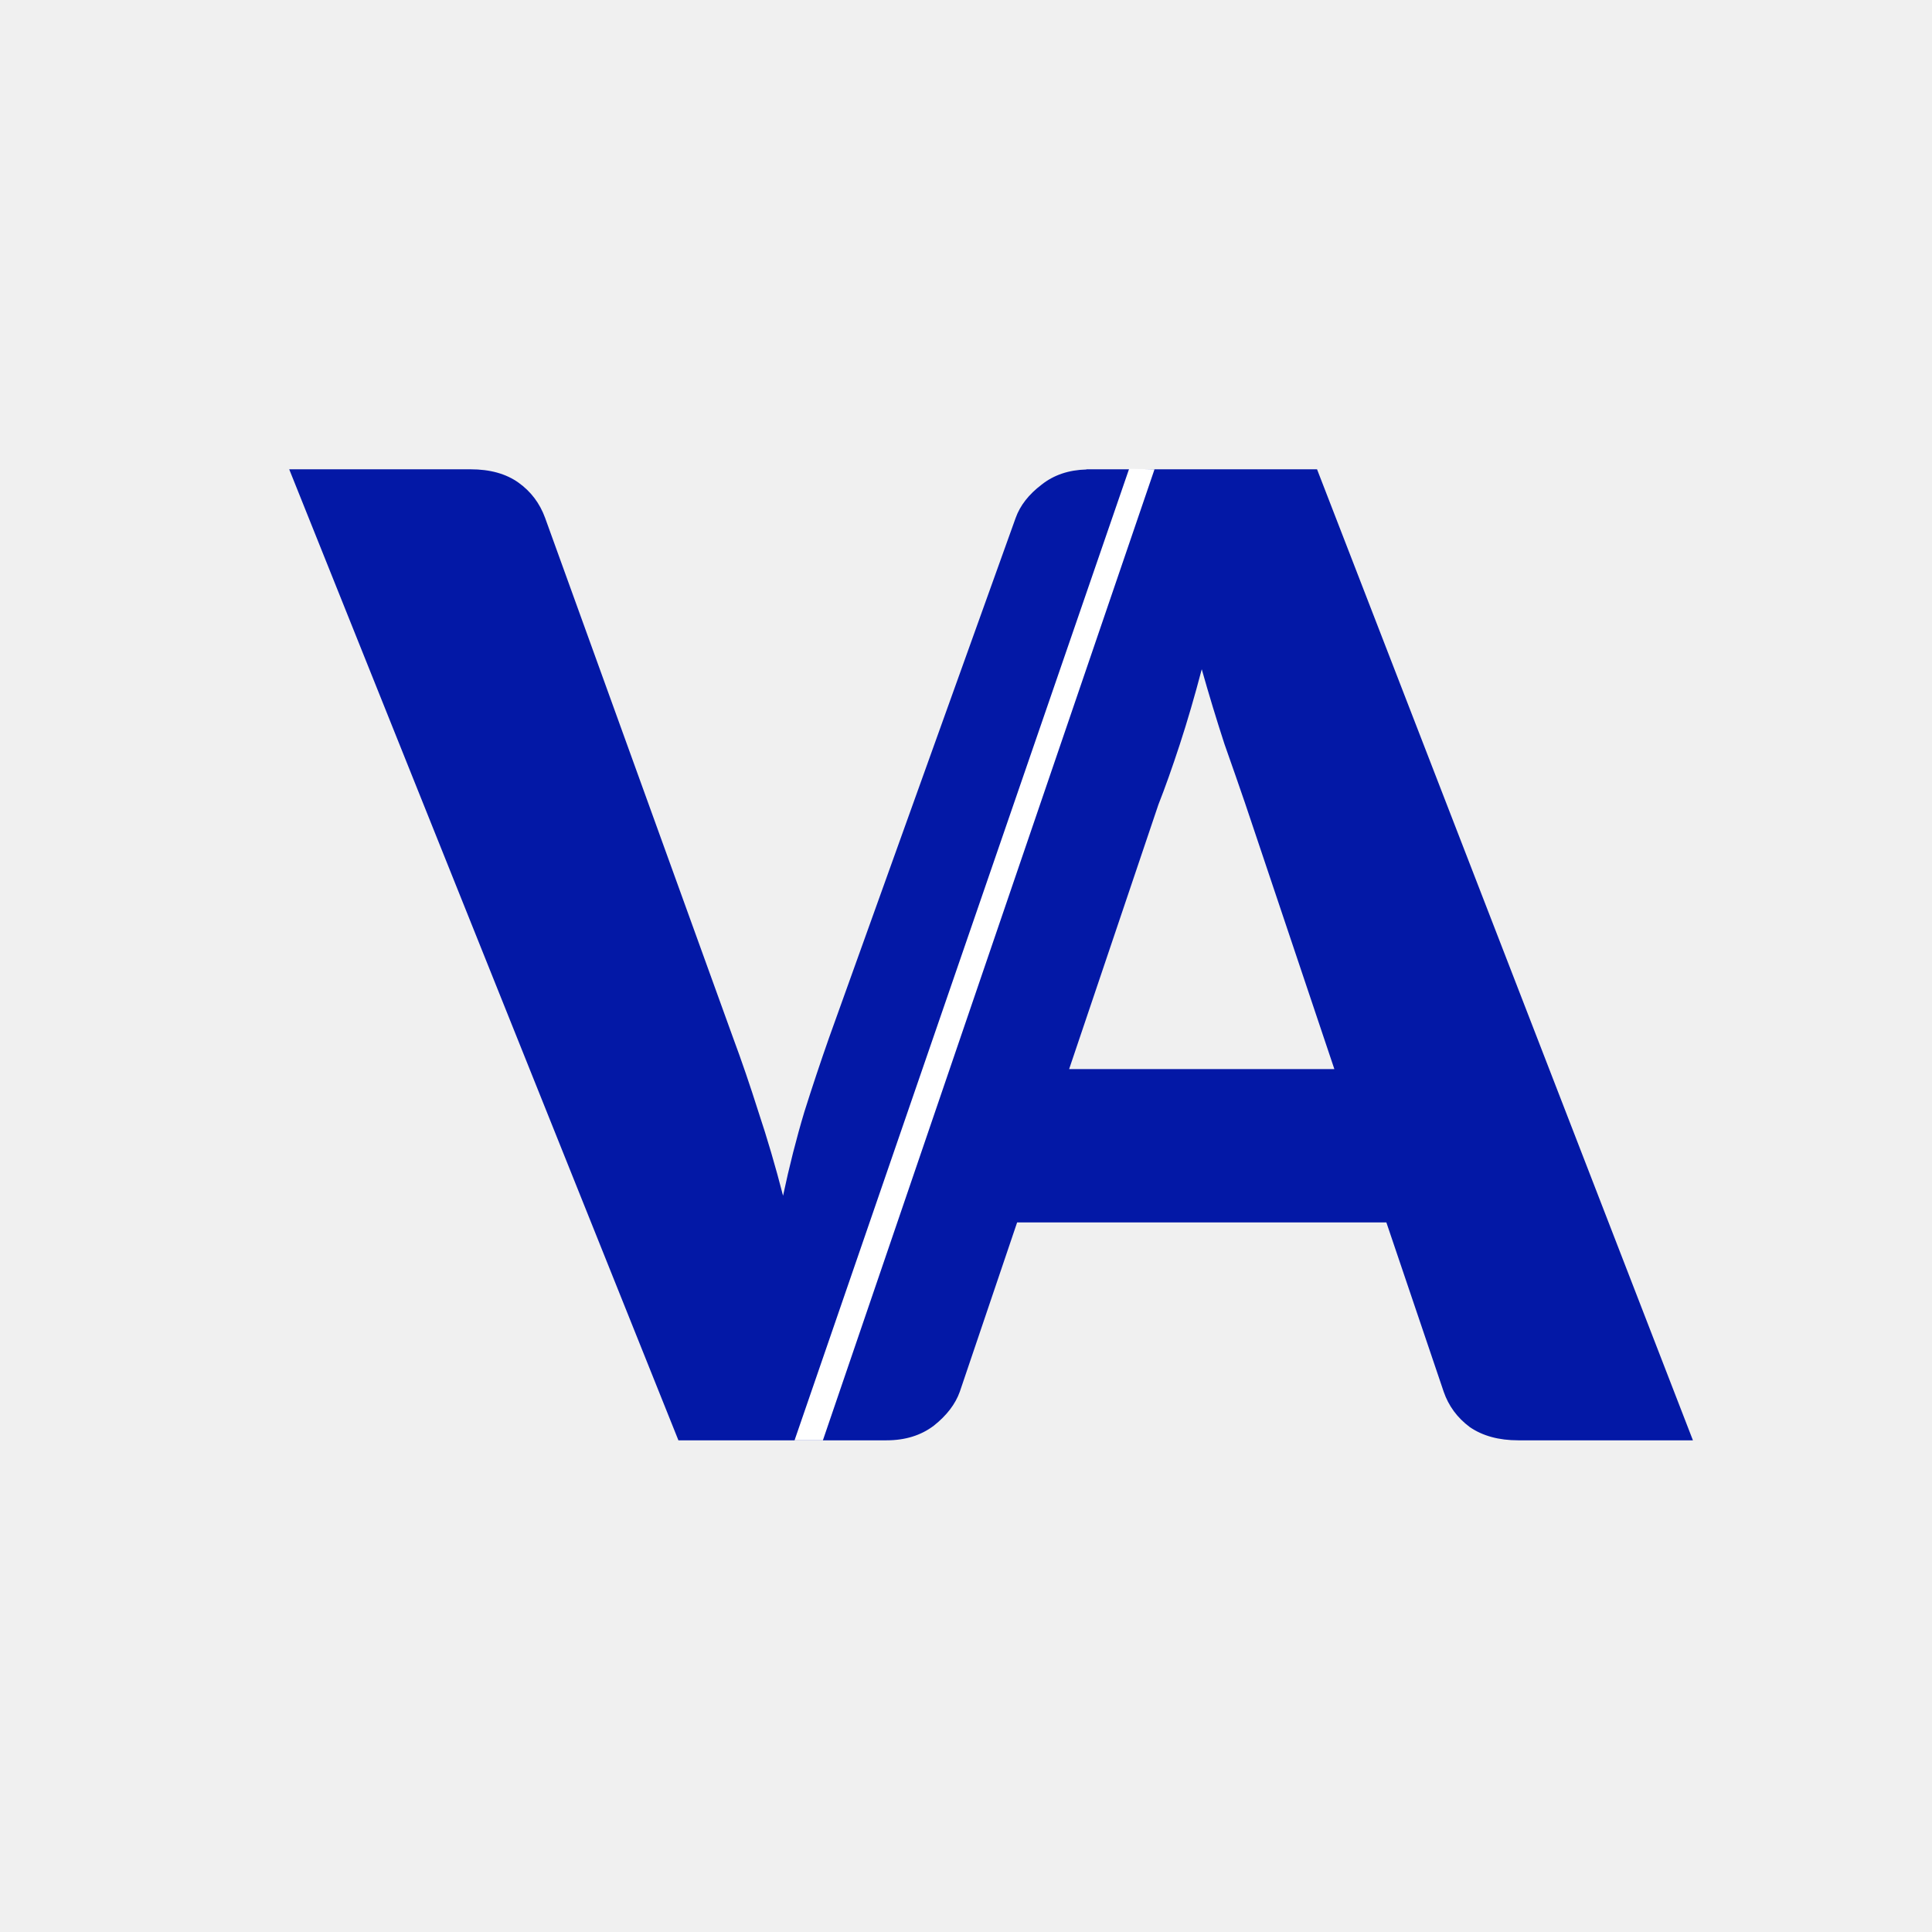
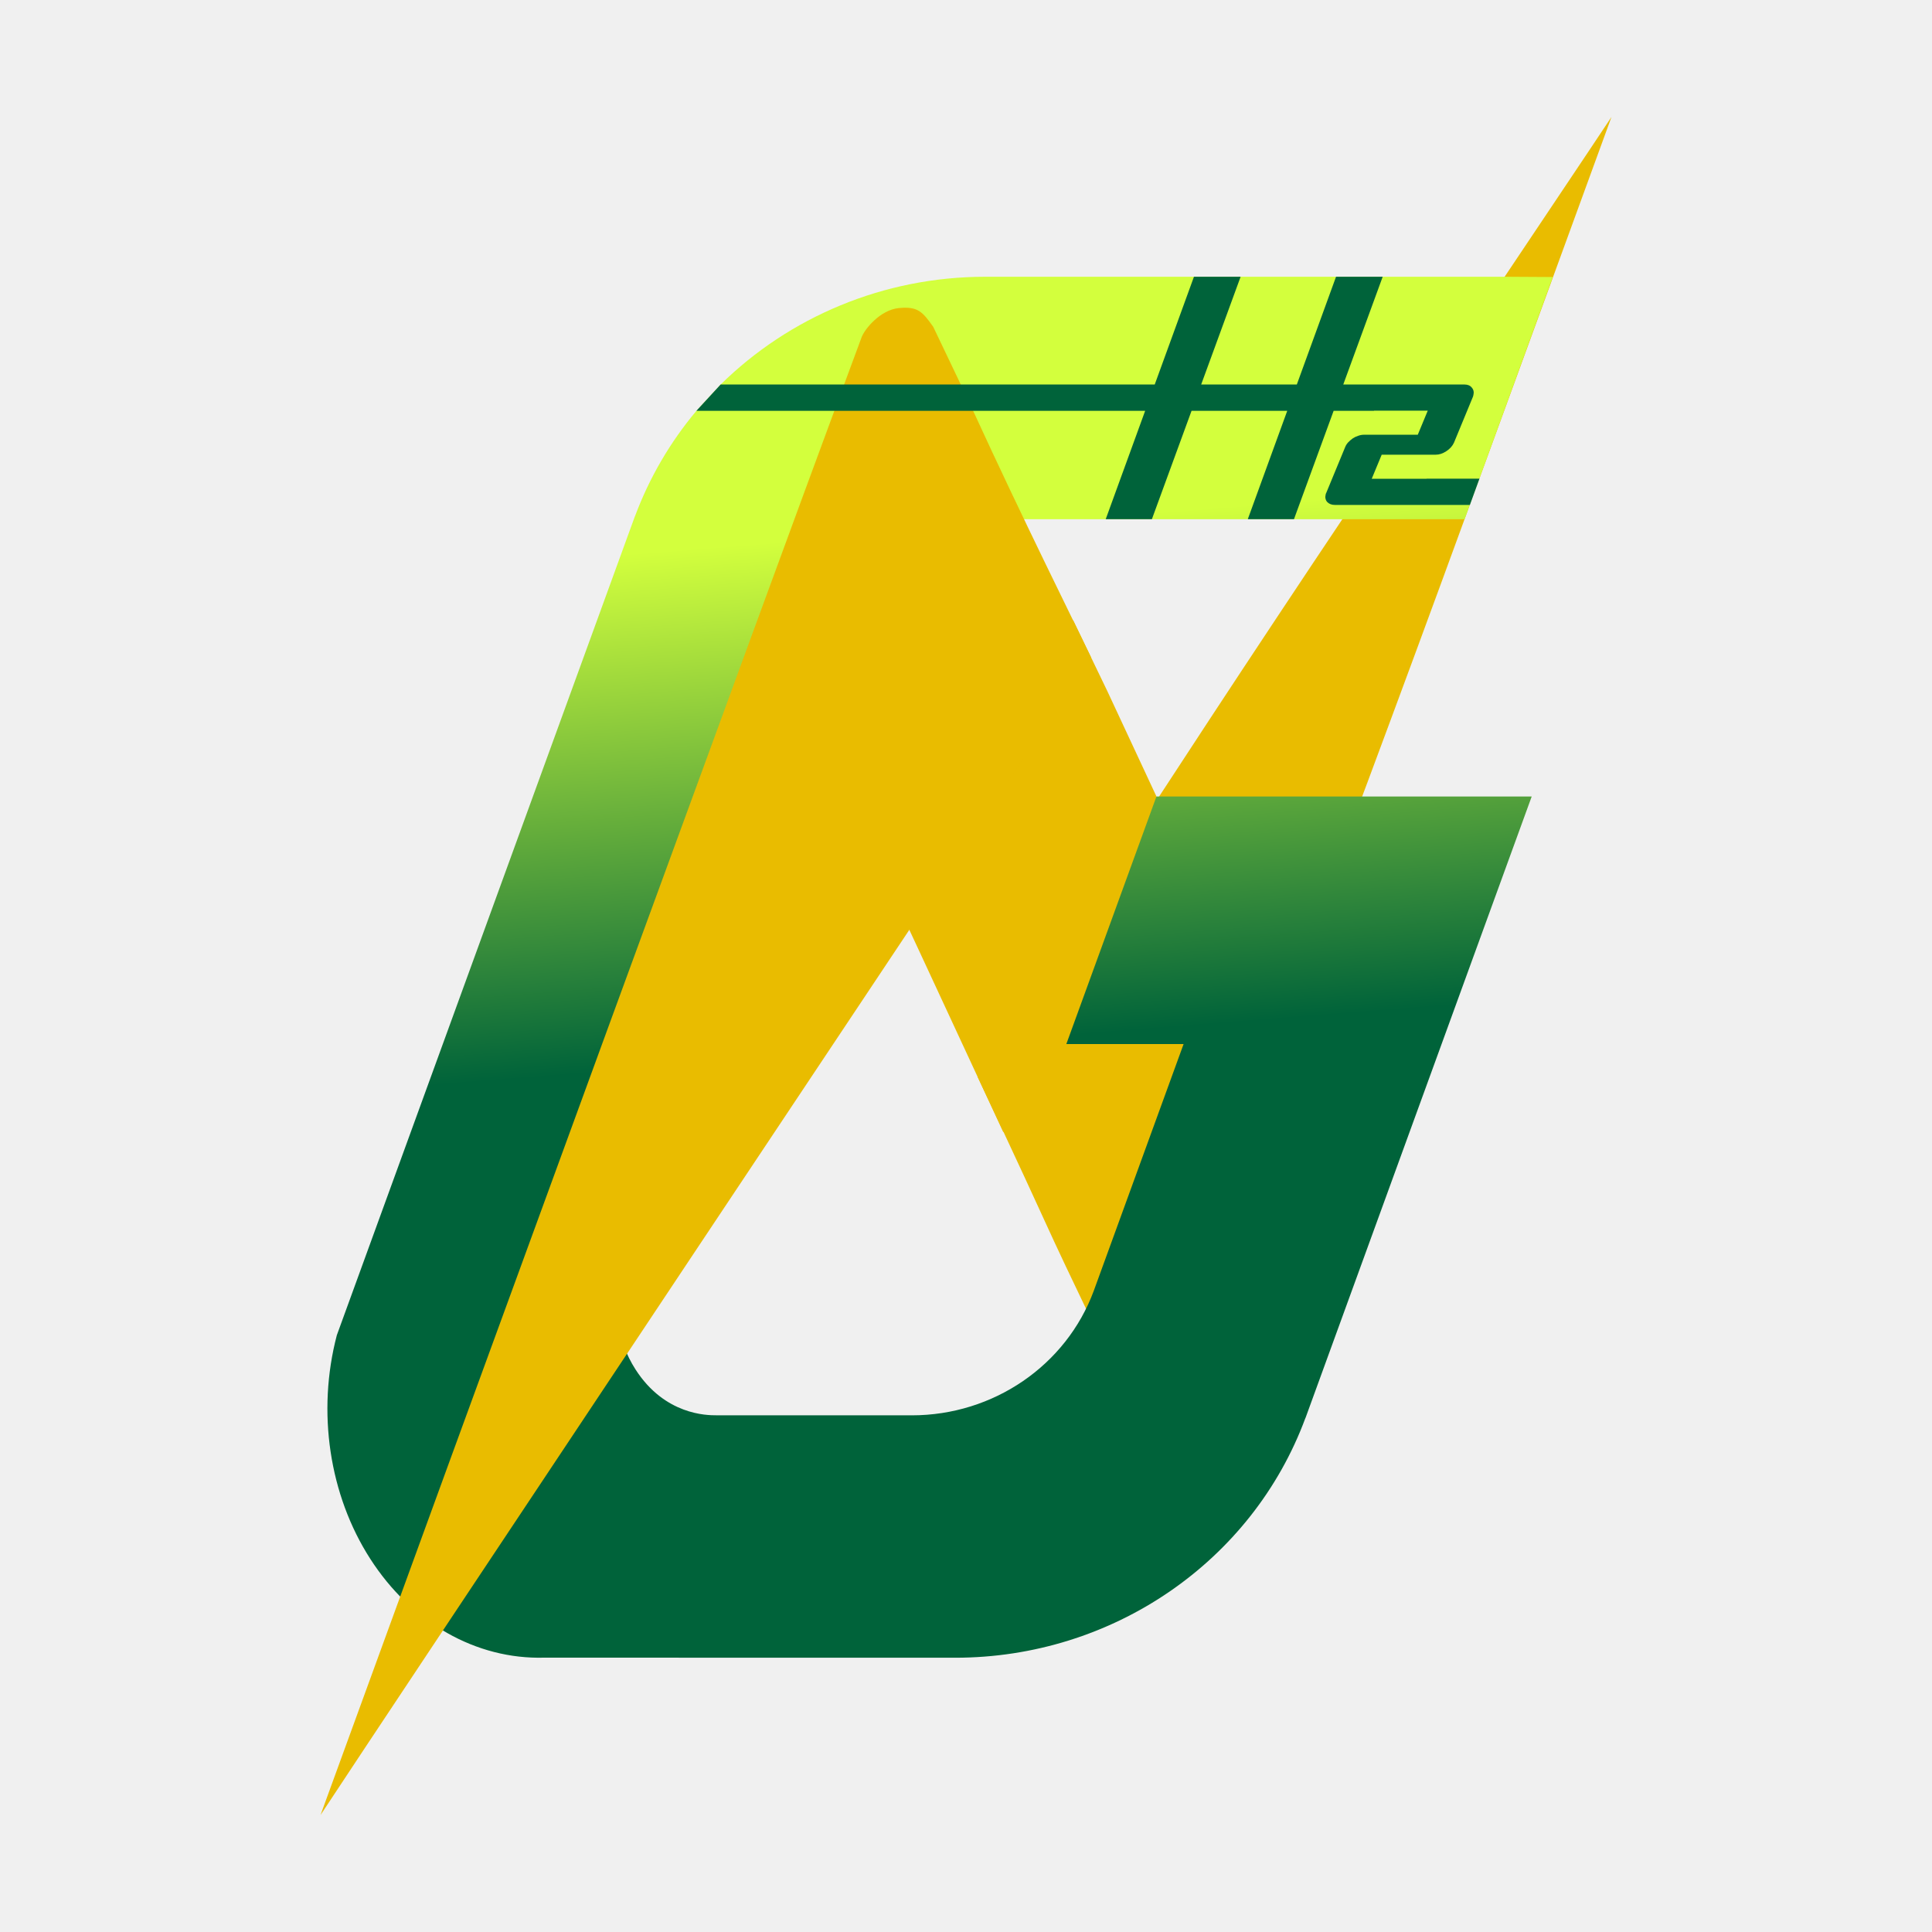
- <svg xmlns="http://www.w3.org/2000/svg" xml:space="preserve" viewBox="0 0 512 512">
-   <path class="icon-background" fill="#ffffff00" d="M0 0h512v512H0Z" />
-   <path class="icon-primary" fill="#0318a6" d="M76.643 124.368 179.788 381.7h55.146q7.418 0 12.54-3.884 5.122-4.062 6.888-9.008l15.19-44.861h97.846l15.19 44.861q1.942 5.652 6.887 9.36 5.123 3.532 12.894 3.532h46.274L349.03 124.368h-61.11l-.02.05c-4.637.123-8.605 1.434-11.855 4.012q-5.122 3.886-6.888 8.832l-49.453 137.761a636 636 0 0 0-6.534 19.605q-3.18 10.598-5.652 22.254-3.003-11.657-6.535-22.254-3.355-10.598-6.711-19.605l-49.807-137.761q-2.12-5.83-7.065-9.362t-12.716-3.532zm241.833 52.986a520 520 0 0 0 6.004 19.78q3.18 9.008 5.476 15.72l23.665 70.47H283.33l23.665-70.116q2.649-6.712 5.652-15.897 3.003-9.184 5.83-19.957z" />
-   <path fill="#fff" d="m299.233 124.236 6.728.132L218.074 381.7h-7.511z" />
+ <svg xmlns="http://www.w3.org/2000/svg" xmlns:xlink="http://www.w3.org/1999/xlink" xml:space="preserve" viewBox="0 0 512 512">
+   <defs>
+     <linearGradient id="a">
+       <stop offset=".475" stop-color="#00633a" />
+       <stop offset=".847" stop-color="#d3ff3d" />
+     </linearGradient>
+     <linearGradient xlink:href="#a" id="b" x1="411.574" x2="382.789" y1="439.315" y2="73.346" gradientTransform="translate(-3.582 1.06)scale(.27325)" gradientUnits="userSpaceOnUse" />
+   </defs>
+   <g stroke-width=".273">
+     <path fill="none" data-fill="#031b23" d="M0 0h512v512H0Z" />
+     <path fill="#e9bc00" d="M427.055 31c-2.99 4.571-30.583 45.713-47.416 70.867h8.04c.008 0 .015.004.022.004h.229q1.301 0 1.996.824.75.825.51 1.967l-.088.412-4.633 12.266q-.549 1.327-1.998 2.287-1.385.916-2.795.916h-13.78l-1.689 2.524-1.375 3.783h27.973c12.07-33.052 26.916-73.623 35.006-95.85zm-52.073 77.826c-1.59 2.377-2.598 3.89-4.261 6.373h4.968l2.348-6.373zm-16.781 25.08c-56.435 84.245-87.728 134.408-99.152 151.405 4.015 8.626 7.62 15.962 20.45 43.998 3.322 7.188 9.521 19.979 10.577 22.26 2.826 3.965 4.065 5.454 9.092 4.958h.025c4.978-.495 9.181-5.701 9.91-7.882.028-.07 6.867-18.494 7.164-19.336 9.947-26.764 32.964-85.223 73.205-195.403h-27.078z" />
+     <path fill="#e9bc00" d="m250.991 179.987 16.832-7.85 16.582-7.766 8.978 18.634 8.727 18.716 8.728 18.717-3.581 11.86-4.524 14.705c-2.389 6.385-9.843 26.038-13.565 35.803l-23.295 17.207-22.363-48.18-8.727-18.716c5.943-22.813 8.49-30.315 16.208-53.13" />
+     <path fill="url(#b)" d="m82.875 21.1-11.973.001H67.75c-7.357 0-14.19 2.923-19.147 7.802l-1.755 1.905a26 26 0 0 0-4.454 7.65l-.007.005-21.578 59.284c-1.455 5.543-.553 11.57 2.422 16.196s7.66 7.288 12.592 7.153l29.768.005c11.363 0 21.505-6.944 25.356-17.359l.007-.004 16.38-45.002H80.16l-6.525 17.927h8.491l-6.502 17.862v.001c-2 5.413-7.272 9.022-13.177 9.022 0 0 .098-.07-.001 0l-14.17-.003c-.035-.057-6.856-10.656-6.96-10.823l6.96 10.823c-.657 0-3.711-.011-5.837-3.317-1.38-2.144-1.797-4.937-1.123-7.506v-.001l16.396-45.045c2-5.413 7.272-9.022 13.177-9.022l-13.177 9.022c.056-.039 13.014-8.906 13.18-9.022h.01v.003h31.572l6.383-17.536-3.18-.019h-.105l-.09-.001H82.876z" transform="translate(13.108 -3.878)scale(3.6597)" />
+     <path fill="#e9bc00" d="M238.191 81.64c-4.977.495-9.181 5.699-9.91 7.883-.037.074-6.867 18.493-7.164 19.334C207.925 144.353 120.244 384.007 84.943 481c12.642-19.334 186.809-280.904 204.205-306.785-3.539-7.44-18.433-37.324-31.263-65.358-3.322-7.187-9.52-19.981-10.577-22.261-2.826-3.964-4.064-5.453-9.091-4.955Z" />
+     <path fill="#00633a" d="m316.408 73.345-10.393 28.554H190.978l-6.42 6.97h118.92l-10.45 28.716h12.236l10.51-28.717h25.359l-10.452 28.717h12.237l10.51-28.717h10.7v-.039h14.241l-2.645 6.383h-14.32q-.692 0-1.451.273-.749.228-1.447.684a8.6 8.6 0 0 0-1.217 1.049q-.509.547-.774 1.185l-5.046 12.22q-.088.135-.155.41-.292 1.185.41 2.005.766.776 2.043.776h21.85l-.002.005h13.914l2.537-6.968h-14.002l-.011.033H363.52l2.645-6.383h14.32q1.385 0 2.781-.912 1.463-.957 2.055-2.28l5.045-12.218.101-.41q.282-1.14-.42-1.961-.648-.82-1.925-.82h-32.144l10.448-28.555h-12.365L343.67 101.9h-25.346l10.45-28.555z" />
+   </g>
</svg>
